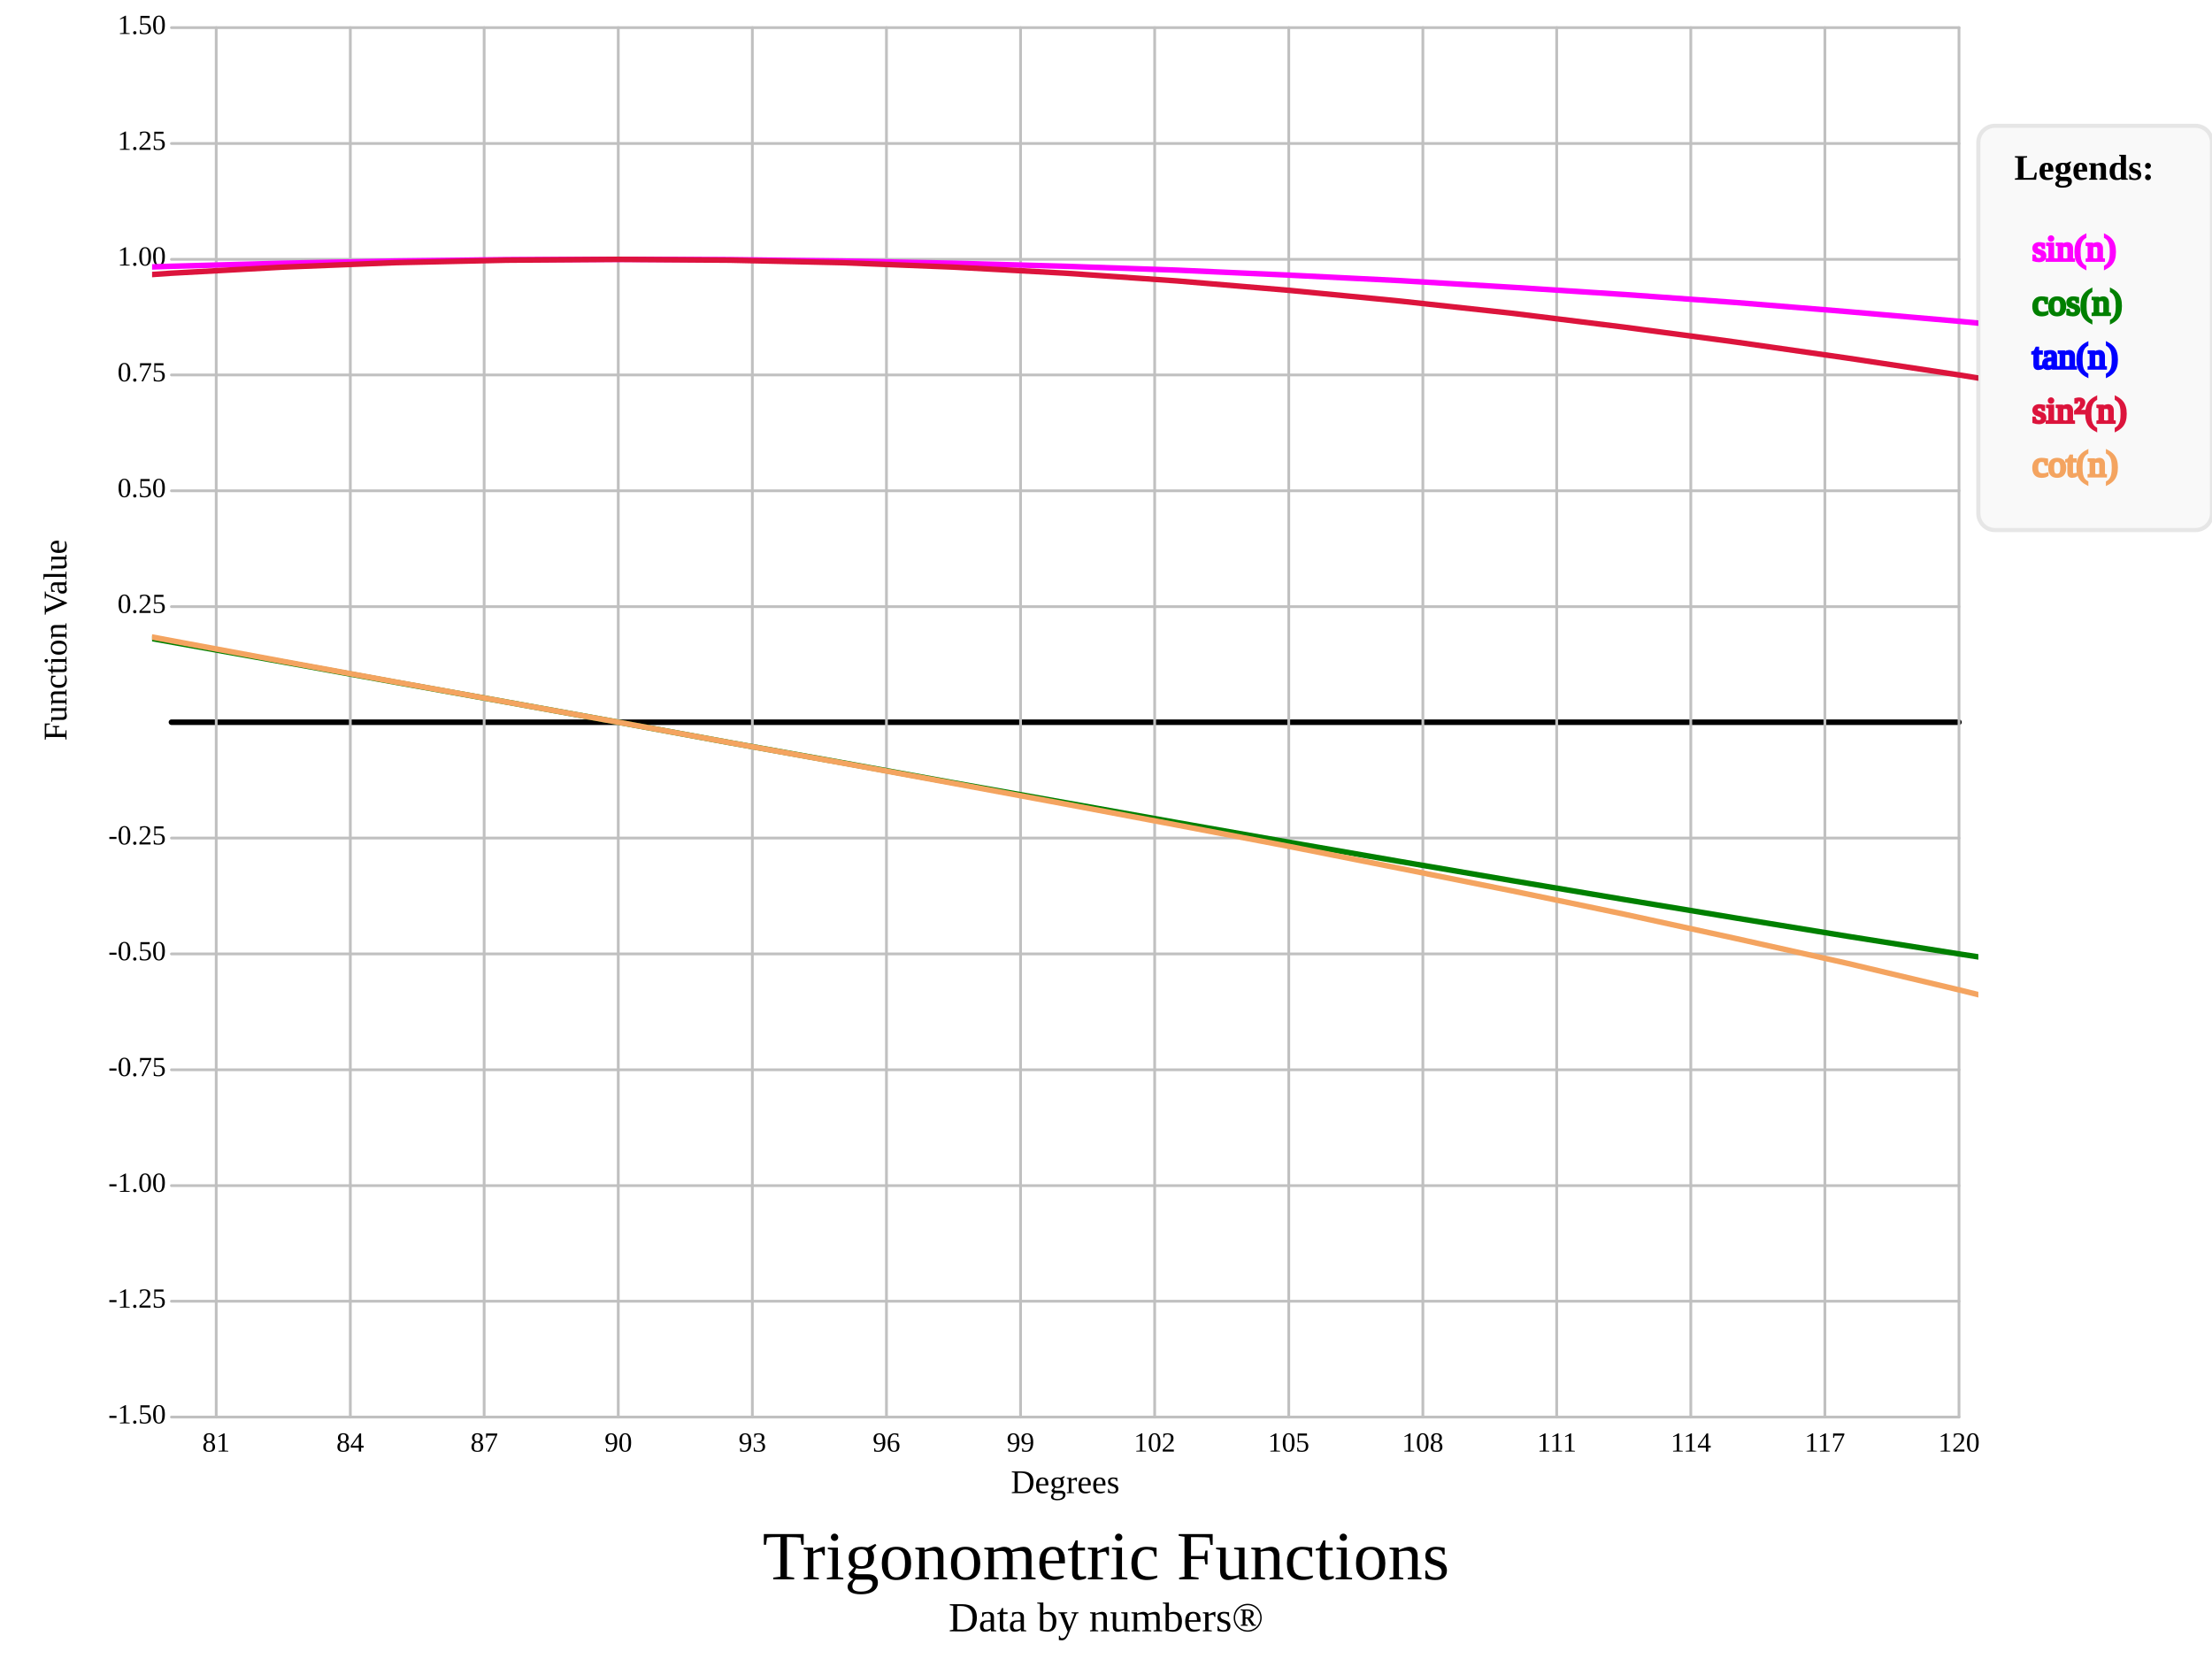
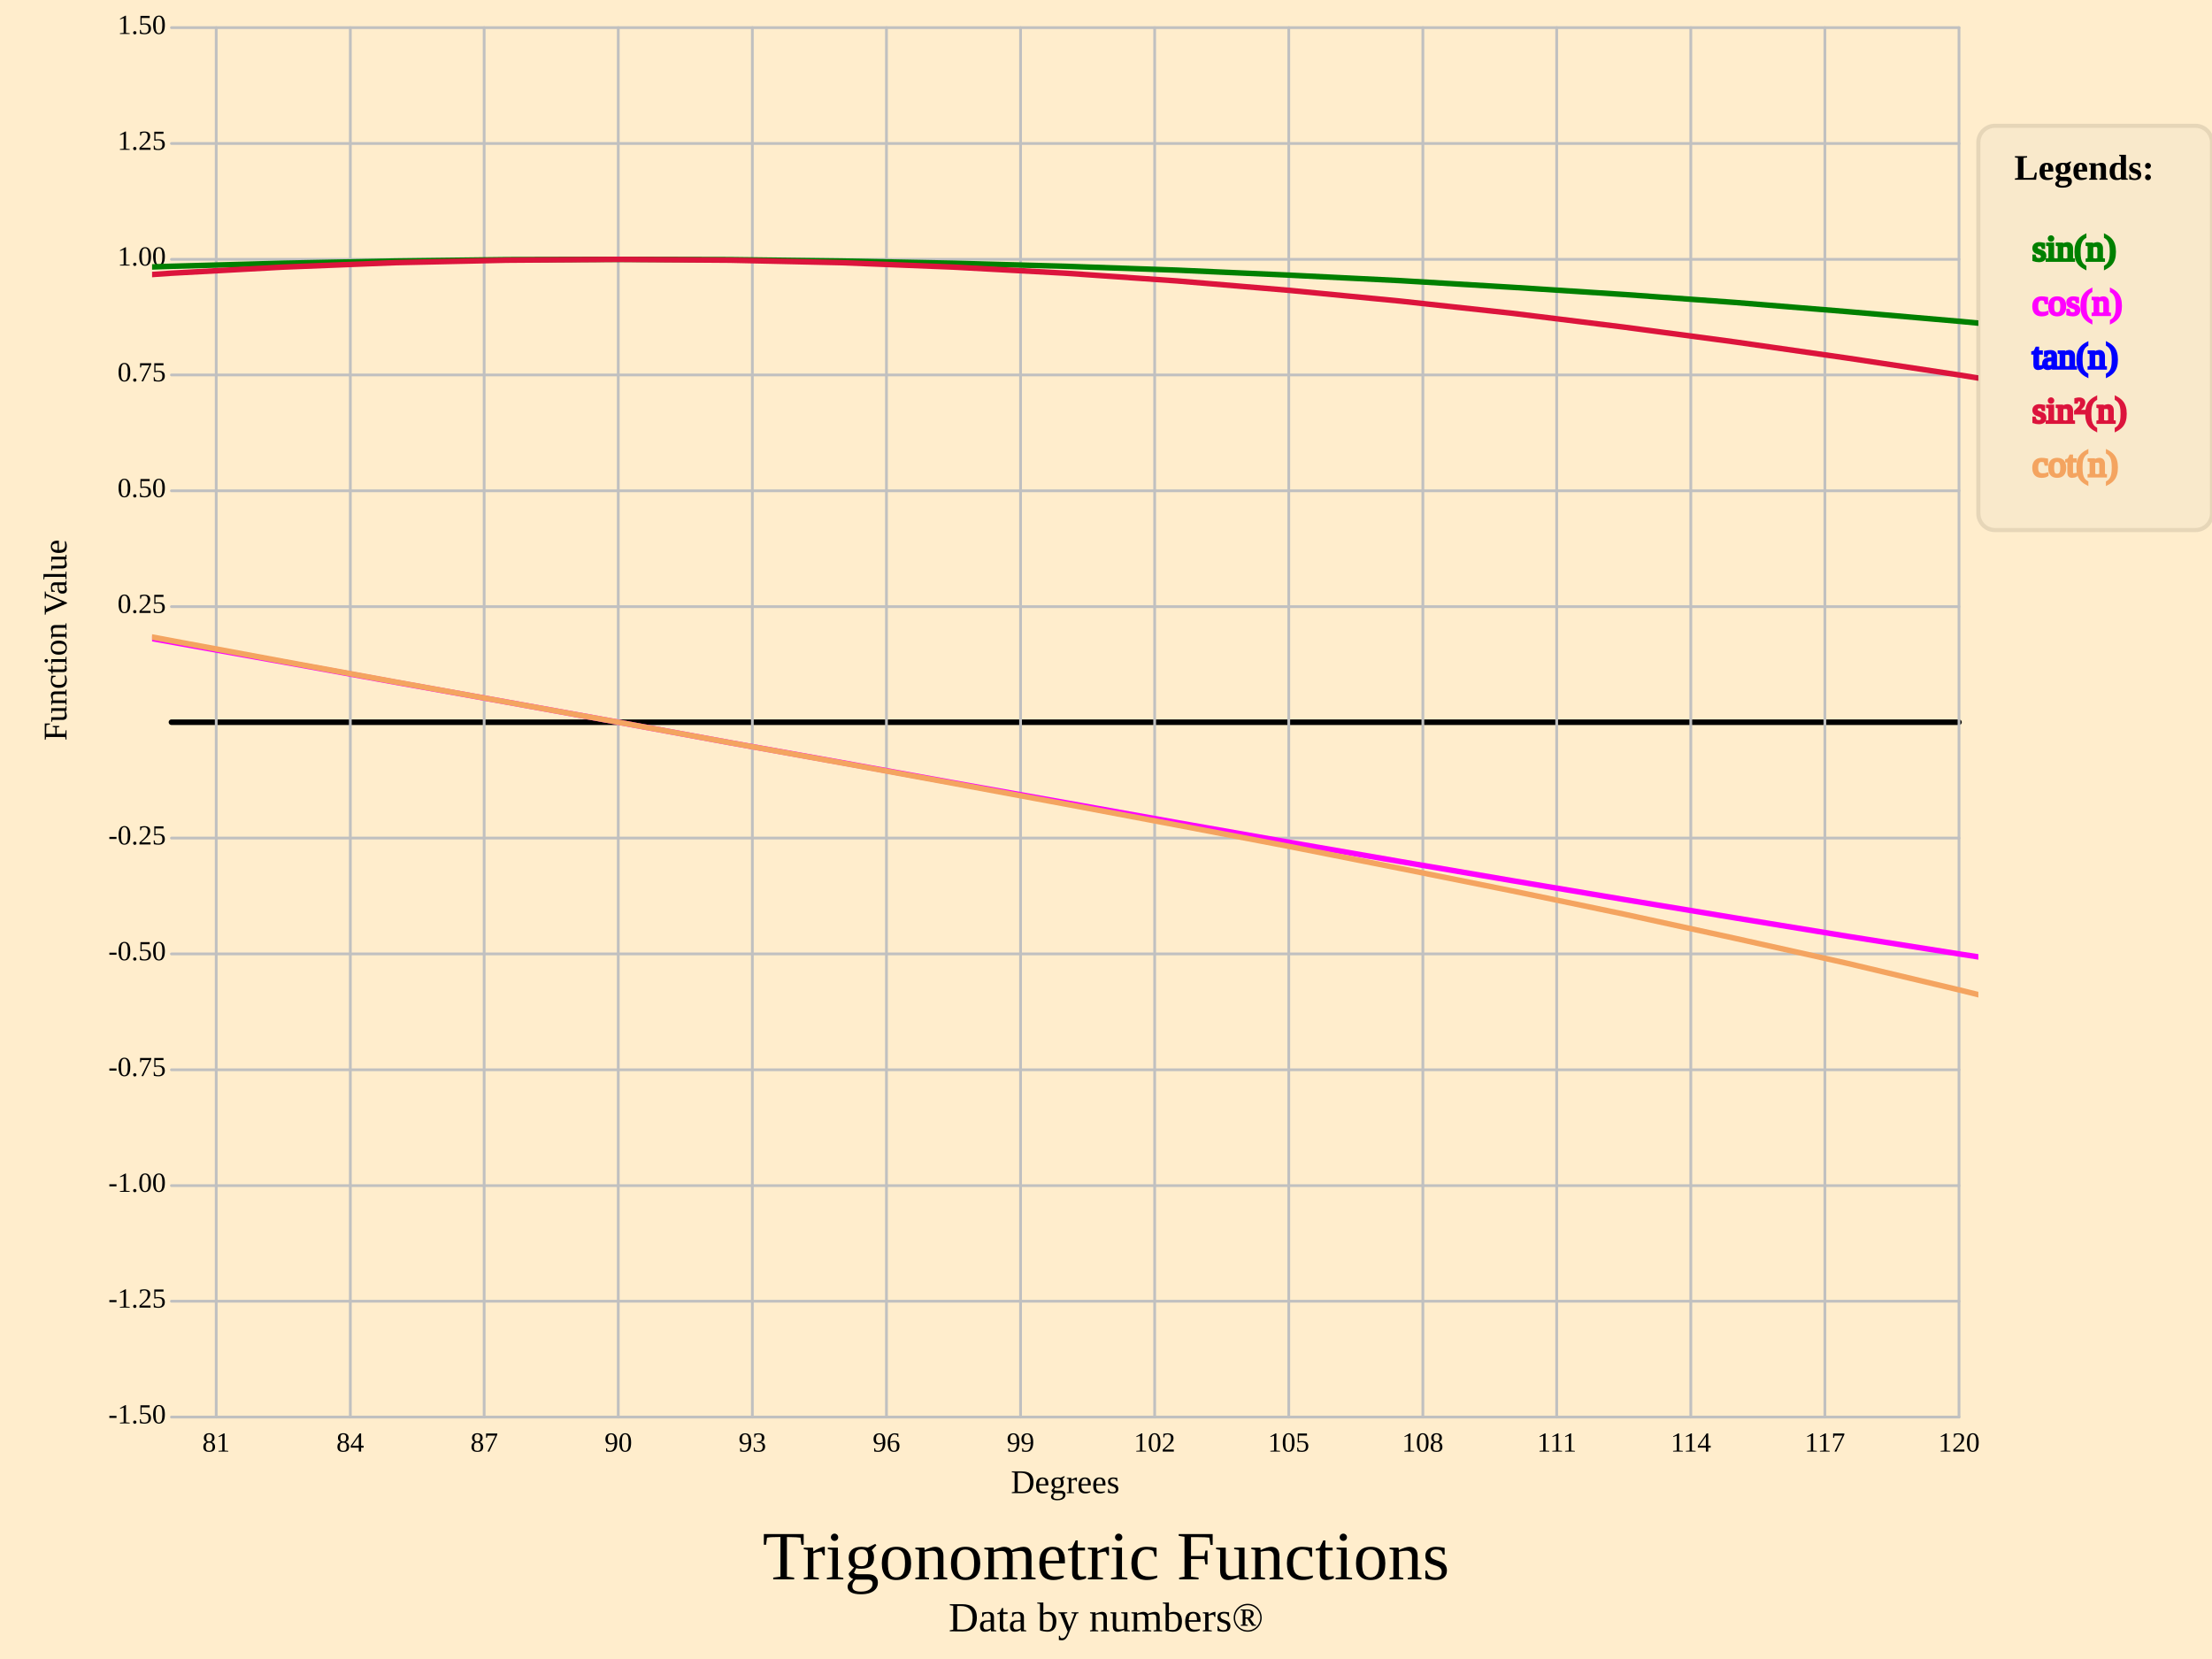
<svg xmlns="http://www.w3.org/2000/svg" width="800" height="600">
  <defs>
    <clipPath id="plotable">
      <rect x="55.0" y="3.0" width="660.5" height="516.5" />
    </clipPath>
  </defs>
+   <rect x="0" y="0" width="800" height="600" style="stroke: none; stroke-width: 0; fill: #ffedcc" />
  <path d=" M 62.0,261.2 H 708.5 " style="stroke: Black;fill: none;stroke-width: 2.0;stroke-linecap: round" />
  <path d=" M 78.2,512.5 V 10.0 M 126.7,512.5 V 10.0 M 175.1,512.5 V 10.0 M 223.6,512.5 V 10.0 M 272.1,512.5 V 10.0 M 320.6,512.5 V 10.0 M 369.1,512.5 V 10.0 M 417.6,512.5 V 10.0 M 466.1,512.5 V 10.0 M 514.6,512.5 V 10.0 M 563.0,512.5 V 10.0 M 611.5,512.5 V 10.0 M 660.0,512.5 V 10.0 M 708.5,512.5 V 10.0 " style="stroke: Silver;fill: none;stroke-width: 1.0;stroke-linecap: round" />
  <text x="78.16" y="525.00" style="text-anchor: middle; font-size: 10.0px">81</text>
  <text x="126.65" y="525.00" style="text-anchor: middle; font-size: 10.0px">84</text>
  <text x="175.14" y="525.00" style="text-anchor: middle; font-size: 10.0px">87</text>
  <text x="223.63" y="525.00" style="text-anchor: middle; font-size: 10.0px">90</text>
  <text x="272.11" y="525.00" style="text-anchor: middle; font-size: 10.0px">93</text>
  <text x="320.60" y="525.00" style="text-anchor: middle; font-size: 10.0px">96</text>
  <text x="369.09" y="525.00" style="text-anchor: middle; font-size: 10.0px">99</text>
  <text x="417.58" y="525.00" style="text-anchor: middle; font-size: 10.0px">102</text>
  <text x="466.06" y="525.00" style="text-anchor: middle; font-size: 10.0px">105</text>
  <text x="514.55" y="525.00" style="text-anchor: middle; font-size: 10.0px">108</text>
  <text x="563.04" y="525.00" style="text-anchor: middle; font-size: 10.0px">111</text>
  <text x="611.53" y="525.00" style="text-anchor: middle; font-size: 10.0px">114</text>
  <text x="660.01" y="525.00" style="text-anchor: middle; font-size: 10.0px">117</text>
  <text x="708.50" y="525.00" style="text-anchor: middle; font-size: 10.0px">120</text>
  <path d=" M 62.0,219.4 H 708.5 M 62.0,303.1 H 708.5 M 62.0,177.5 H 708.5 M 62.0,345.0 H 708.5 M 62.0,135.6 H 708.5 M 62.0,386.9 H 708.5 M 62.0,93.8 H 708.5 M 62.0,428.8 H 708.5 M 62.0,51.9 H 708.5 M 62.0,470.6 H 708.5 M 62.0,10.0 H 708.5 M 62.0,512.5 H 708.5 " style="stroke: Silver;fill: none;stroke-width: 1.0;stroke-linecap: round" />
  <text x="60.00" y="219.38" dominant-baseline="middle" style="text-anchor: end; font-size: 10.0px">0.25</text>
  <text x="60.00" y="303.12" dominant-baseline="middle" style="text-anchor: end; font-size: 10.0px">-0.25</text>
  <text x="60.00" y="177.50" dominant-baseline="middle" style="text-anchor: end; font-size: 10.0px">0.50</text>
  <text x="60.00" y="345.00" dominant-baseline="middle" style="text-anchor: end; font-size: 10.0px">-0.50</text>
  <text x="60.00" y="135.62" dominant-baseline="middle" style="text-anchor: end; font-size: 10.0px">0.75</text>
  <text x="60.00" y="386.88" dominant-baseline="middle" style="text-anchor: end; font-size: 10.0px">-0.75</text>
  <text x="60.00" y="93.75" dominant-baseline="middle" style="text-anchor: end; font-size: 10.0px">1.00</text>
  <text x="60.00" y="428.75" dominant-baseline="middle" style="text-anchor: end; font-size: 10.0px">-1.00</text>
  <text x="60.00" y="51.88" dominant-baseline="middle" style="text-anchor: end; font-size: 10.0px">1.25</text>
  <text x="60.00" y="470.62" dominant-baseline="middle" style="text-anchor: end; font-size: 10.0px">-1.25</text>
  <text x="60.00" y="10.00" dominant-baseline="middle" style="text-anchor: end; font-size: 10.0px">1.50</text>
  <text x="60.00" y="512.50" dominant-baseline="middle" style="text-anchor: end; font-size: 10.0px">-1.50</text>
  <g clip-path="url(#plotable)" opacity="1.00">
-     <path d=" M -400.0,261.2 L -400.0,253.9 M -400.0,239.4 M -400.0,232.2 M -400.0,225.0 M -400.0,217.9 M -400.0,210.9 M -400.0,204.0 M -400.0,197.2 M -400.0,190.5 M -400.0,183.9 M -400.0,177.5 M -400.0,171.3 M -400.0,165.2 M -400.0,159.3 M -400.0,153.6 M -400.0,148.1 M -400.0,142.8 M -400.0,137.8 M -400.0,132.9 L -382.5,128.4 L -342.1,124.0 L -301.7,120.0 L -261.2,116.2 L -220.8,112.7 L -180.4,109.4 L -140.0,106.5 L -99.6,103.9 L -59.2,101.5 L -18.8,99.5 L 21.6,97.7 L 62.0,96.3 L 102.4,95.2 L 142.8,94.4 L 183.2,93.9 L 223.6,93.8 L 264.0,93.9 L 304.4,94.4 L 344.8,95.2 L 385.3,96.3 L 425.7,97.7 L 466.1,99.5 L 506.5,101.5 L 546.9,103.9 L 587.3,106.5 L 627.7,109.4 L 668.1,112.7 L 708.5,116.2 L 748.9,120.0 L 789.3,124.0 L 829.7,128.4 L 870.1,132.9 L 910.5,137.8 L 950.9,142.8 L 991.3,148.1 L 1031.8,153.6 L 1072.2,159.3 L 1112.6,165.2 L 1153.0,171.3 L 1193.4,177.5 L 1200.0,183.9 M 1200.0,197.2 M 1200.0,204.0 M 1200.0,210.9 M 1200.0,217.9 M 1200.0,225.0 M 1200.0,232.2 M 1200.0,239.4 M 1200.0,246.7 M 1200.0,253.9 M 1200.0,261.2 M 1200.0,268.6 M 1200.0,275.8 M 1200.0,283.1 M 1200.0,290.3 M 1200.0,297.5 M 1200.0,304.6 M 1200.0,311.6 M 1200.0,318.5 M 1200.0,325.3 M 1200.0,332.0 M 1200.0,338.6 M 1200.0,345.0 M 1200.0,351.2 M 1200.0,357.3 M 1200.0,363.2 M 1200.0,368.9 M 1200.0,374.4 M 1200.0,379.7 M 1200.0,384.7 M 1200.0,389.6 M 1200.0,394.1 M 1200.0,398.5 M 1200.0,402.5 M 1200.0,406.3 M 1200.0,409.8 M 1200.0,413.1 M 1200.0,416.0 M 1200.0,418.6 M 1200.0,421.0 M 1200.0,423.0 M 1200.0,424.8 M 1200.0,426.2 M 1200.0,427.3 M 1200.0,428.1 M 1200.0,428.6 M 1200.0,428.8 M 1200.0,428.6 M 1200.0,428.1 M 1200.0,427.3 M 1200.0,426.2 M 1200.0,424.8 M 1200.0,423.0 M 1200.0,421.0 M 1200.0,418.6 M 1200.0,416.0 M 1200.0,413.1 M 1200.0,409.8 M 1200.0,406.3 M 1200.0,402.5 M 1200.0,398.5 M 1200.0,394.1 M 1200.0,389.6 M 1200.0,384.7 M 1200.0,379.7 M 1200.0,374.4 M 1200.0,368.9 M 1200.0,363.2 M 1200.0,357.3 M 1200.0,351.2 M 1200.0,345.0 M 1200.0,338.6 M 1200.0,332.0 M 1200.0,325.3 M 1200.0,318.5 M 1200.0,311.6 M 1200.0,304.6 M 1200.0,297.5 M 1200.0,290.3 M 1200.0,283.1 M 1200.0,275.8 M 1200.0,268.6 M 1200.0,261.3 " style="stroke: #ff00ff;fill: none;stroke-width: 2.0;stroke-linecap: round" />
-     <path d=" M -400.0,93.8 L -400.0,93.9 M -400.0,95.2 M -400.0,96.3 M -400.0,97.7 M -400.0,99.5 M -400.0,101.5 M -400.0,103.9 M -400.0,106.5 M -400.0,109.4 M -400.0,112.7 M -400.0,116.2 M -400.0,120.0 M -400.0,124.0 M -400.0,128.4 M -400.0,132.9 M -400.0,137.8 M -400.0,142.8 M -400.0,148.1 M -400.0,153.6 L -382.5,159.3 L -342.1,165.2 L -301.7,171.3 L -261.2,177.5 L -220.8,183.9 L -180.4,190.5 L -140.0,197.2 L -99.6,204.0 L -59.2,210.9 L -18.8,217.9 L 21.6,225.0 L 62.0,232.2 L 102.4,239.4 L 142.8,246.7 L 183.2,253.9 L 223.6,261.2 L 264.0,268.6 L 304.4,275.8 L 344.8,283.1 L 385.3,290.3 L 425.7,297.5 L 466.1,304.6 L 506.5,311.6 L 546.9,318.5 L 587.3,325.3 L 627.7,332.0 L 668.1,338.6 L 708.5,345.0 L 748.9,351.2 L 789.3,357.3 L 829.7,363.2 L 870.1,368.9 L 910.5,374.4 L 950.9,379.7 L 991.3,384.7 L 1031.8,389.6 L 1072.2,394.1 L 1112.6,398.5 L 1153.0,402.5 L 1193.4,406.3 L 1200.0,409.8 M 1200.0,416.0 M 1200.0,418.6 M 1200.0,421.0 M 1200.0,423.0 M 1200.0,424.8 M 1200.0,426.2 M 1200.0,427.3 M 1200.0,428.1 M 1200.0,428.6 M 1200.0,428.8 M 1200.0,428.6 M 1200.0,428.1 M 1200.0,427.3 M 1200.0,426.2 M 1200.0,424.8 M 1200.0,423.0 M 1200.0,421.0 M 1200.0,418.6 M 1200.0,416.0 M 1200.0,413.1 M 1200.0,409.8 M 1200.0,406.3 M 1200.0,402.5 M 1200.0,398.5 M 1200.0,394.1 M 1200.0,389.6 M 1200.0,384.7 M 1200.0,379.7 M 1200.0,374.4 M 1200.0,368.9 M 1200.0,363.2 M 1200.0,357.3 M 1200.0,351.2 M 1200.0,345.0 M 1200.0,338.6 M 1200.0,332.0 M 1200.0,325.3 M 1200.0,318.5 M 1200.0,311.6 M 1200.0,304.6 M 1200.0,297.5 M 1200.0,290.3 M 1200.0,283.1 M 1200.0,275.8 M 1200.0,268.6 M 1200.0,261.3 M 1200.0,253.9 M 1200.0,246.7 M 1200.0,239.4 M 1200.0,232.2 M 1200.0,225.0 M 1200.0,217.9 M 1200.0,210.9 M 1200.0,204.0 M 1200.0,197.2 M 1200.0,190.5 M 1200.0,183.9 M 1200.0,177.5 M 1200.0,171.3 M 1200.0,165.2 M 1200.0,159.3 M 1200.0,153.6 M 1200.0,148.1 M 1200.0,142.8 M 1200.0,137.8 M 1200.0,132.9 M 1200.0,128.4 M 1200.0,124.0 M 1200.0,120.0 M 1200.0,116.2 M 1200.0,112.7 M 1200.0,109.4 M 1200.0,106.5 M 1200.0,103.9 M 1200.0,101.5 M 1200.0,99.5 M 1200.0,97.7 M 1200.0,96.3 M 1200.0,95.2 M 1200.0,94.4 M 1200.0,93.9 M 1200.0,93.8 " style="stroke: #008000;fill: none;stroke-width: 2.0;stroke-linecap: round" />
+     <path d=" M -400.0,261.2 L -400.0,253.9 M -400.0,239.4 M -400.0,232.2 M -400.0,225.0 M -400.0,217.9 M -400.0,210.9 M -400.0,204.0 M -400.0,197.2 M -400.0,190.5 M -400.0,183.9 M -400.0,177.5 M -400.0,171.3 M -400.0,165.2 M -400.0,159.3 M -400.0,153.6 M -400.0,148.1 M -400.0,142.8 M -400.0,137.8 M -400.0,132.9 L -382.5,128.4 L -342.1,124.0 L -301.7,120.0 L -261.2,116.2 L -220.8,112.7 L -180.4,109.4 L -140.0,106.5 L -99.6,103.9 L -59.2,101.5 L -18.8,99.5 L 21.6,97.7 L 62.0,96.3 L 102.4,95.2 L 142.8,94.4 L 183.2,93.9 L 223.6,93.8 L 264.0,93.9 L 304.4,94.4 L 344.8,95.2 L 385.3,96.3 L 425.7,97.7 L 466.1,99.5 L 506.5,101.5 L 546.9,103.9 L 587.3,106.5 L 627.7,109.4 L 668.1,112.7 L 708.5,116.2 L 748.9,120.0 L 789.3,124.0 L 829.7,128.4 L 870.1,132.9 L 910.5,137.8 L 950.9,142.8 L 991.3,148.1 L 1031.8,153.6 L 1072.2,159.3 L 1112.6,165.2 L 1153.0,171.3 L 1193.4,177.5 L 1200.0,183.9 M 1200.0,197.2 M 1200.0,204.0 M 1200.0,210.9 M 1200.0,217.9 M 1200.0,225.0 M 1200.0,232.2 M 1200.0,239.4 M 1200.0,246.7 M 1200.0,253.9 M 1200.0,261.2 M 1200.0,268.6 M 1200.0,275.8 M 1200.0,283.1 M 1200.0,290.3 M 1200.0,297.5 M 1200.0,304.6 M 1200.0,311.6 M 1200.0,318.5 M 1200.0,325.3 M 1200.0,332.0 M 1200.0,338.6 M 1200.0,345.0 M 1200.0,351.2 M 1200.0,357.3 M 1200.0,363.2 M 1200.0,368.9 M 1200.0,374.4 M 1200.0,379.7 M 1200.0,384.7 M 1200.0,389.6 M 1200.0,394.1 M 1200.0,398.5 M 1200.0,402.5 M 1200.0,406.3 M 1200.0,409.8 M 1200.0,413.1 M 1200.0,416.0 M 1200.0,418.6 M 1200.0,421.0 M 1200.0,423.0 M 1200.0,424.8 M 1200.0,426.2 M 1200.0,427.3 M 1200.0,428.1 M 1200.0,428.6 M 1200.0,428.8 M 1200.0,428.6 M 1200.0,428.1 M 1200.0,427.3 M 1200.0,426.2 M 1200.0,424.8 M 1200.0,423.0 M 1200.0,421.0 M 1200.0,418.6 M 1200.0,416.0 M 1200.0,413.1 M 1200.0,409.8 M 1200.0,406.3 M 1200.0,402.5 M 1200.0,398.5 M 1200.0,394.1 M 1200.0,389.6 M 1200.0,384.7 M 1200.0,379.7 M 1200.0,374.4 M 1200.0,368.9 M 1200.0,363.2 M 1200.0,357.3 M 1200.0,351.2 M 1200.0,345.0 M 1200.0,338.6 M 1200.0,332.0 M 1200.0,325.3 M 1200.0,318.5 M 1200.0,311.6 M 1200.0,304.6 M 1200.0,297.5 M 1200.0,290.3 M 1200.0,283.1 M 1200.0,275.8 M 1200.0,268.6 M 1200.0,261.3 " style="stroke: #008000;fill: none;stroke-width: 2.0;stroke-linecap: round" />
+     <path d=" M -400.0,93.8 L -400.0,93.9 M -400.0,95.2 M -400.0,96.3 M -400.0,97.7 M -400.0,99.5 M -400.0,101.5 M -400.0,103.9 M -400.0,106.5 M -400.0,109.4 M -400.0,112.7 M -400.0,116.2 M -400.0,120.0 M -400.0,124.0 M -400.0,128.4 M -400.0,132.9 M -400.0,137.8 M -400.0,142.8 M -400.0,148.1 M -400.0,153.6 L -382.5,159.3 L -342.1,165.2 L -301.7,171.3 L -261.2,177.5 L -220.8,183.9 L -180.4,190.5 L -140.0,197.2 L -99.6,204.0 L -59.2,210.9 L -18.8,217.9 L 21.6,225.0 L 62.0,232.2 L 102.4,239.4 L 142.8,246.7 L 183.2,253.9 L 223.6,261.2 L 264.0,268.6 L 304.4,275.8 L 344.8,283.1 L 385.3,290.3 L 425.7,297.5 L 466.1,304.6 L 506.5,311.6 L 546.9,318.5 L 587.3,325.3 L 627.7,332.0 L 668.1,338.6 L 708.5,345.0 L 748.9,351.2 L 789.3,357.3 L 829.7,363.2 L 870.1,368.9 L 910.5,374.4 L 950.9,379.7 L 991.3,384.7 L 1031.8,389.6 L 1072.2,394.1 L 1112.6,398.5 L 1153.0,402.5 L 1193.4,406.3 L 1200.0,409.8 M 1200.0,416.0 M 1200.0,418.6 M 1200.0,421.0 M 1200.0,423.0 M 1200.0,424.8 M 1200.0,426.2 M 1200.0,427.3 M 1200.0,428.1 M 1200.0,428.6 M 1200.0,428.8 M 1200.0,428.6 M 1200.0,428.1 M 1200.0,427.3 M 1200.0,426.2 M 1200.0,424.8 M 1200.0,423.0 M 1200.0,421.0 M 1200.0,418.6 M 1200.0,416.0 M 1200.0,413.1 M 1200.0,409.8 M 1200.0,406.3 M 1200.0,402.5 M 1200.0,398.5 M 1200.0,394.1 M 1200.0,389.6 M 1200.0,384.7 M 1200.0,379.7 M 1200.0,374.4 M 1200.0,368.9 M 1200.0,363.2 M 1200.0,357.3 M 1200.0,351.2 M 1200.0,345.0 M 1200.0,338.6 M 1200.0,332.0 M 1200.0,325.3 M 1200.0,318.5 M 1200.0,311.6 M 1200.0,304.6 M 1200.0,297.5 M 1200.0,290.3 M 1200.0,283.1 M 1200.0,275.8 M 1200.0,268.6 M 1200.0,261.3 M 1200.0,253.9 M 1200.0,246.7 M 1200.0,239.4 M 1200.0,232.2 M 1200.0,225.0 M 1200.0,217.9 M 1200.0,210.9 M 1200.0,204.0 M 1200.0,197.2 M 1200.0,190.5 M 1200.0,183.9 M 1200.0,177.5 M 1200.0,171.3 M 1200.0,165.2 M 1200.0,159.3 M 1200.0,153.6 M 1200.0,148.1 M 1200.0,142.8 M 1200.0,137.8 M 1200.0,132.9 M 1200.0,128.4 M 1200.0,124.0 M 1200.0,120.0 M 1200.0,116.2 M 1200.0,112.7 M 1200.0,109.4 M 1200.0,106.5 M 1200.0,103.9 M 1200.0,101.5 M 1200.0,99.5 M 1200.0,97.7 M 1200.0,96.3 M 1200.0,95.2 M 1200.0,94.4 M 1200.0,93.9 M 1200.0,93.8 " style="stroke: #ff00ff;fill: none;stroke-width: 2.0;stroke-linecap: round" />
    <path d=" M -400.0,261.2 L -400.0,253.9 M -400.0,239.2 M -400.0,231.7 M -400.0,224.1 M -400.0,216.4 M -400.0,208.4 M -400.0,200.3 M -400.0,191.9 M -400.0,183.1 M -400.0,174.1 M -400.0,164.5 M -400.0,154.5 M -400.0,144.0 M -400.0,132.7 M -400.0,120.7 M -400.0,107.8 M -400.0,93.8 M -400.0,78.5 M -400.0,61.6 L -382.5,43.0 L -342.1,22.0 L -301.7,-1.7 L -261.2,-28.9 L -220.8,-60.5 L -180.4,-98.0 L -140.0,-143.1 L -99.6,-199.0 L -59.2,-270.0 L -18.8,-300.0 M 62.0,-300.0 M 102.4,-300.0 M 142.8,-300.0 M 183.2,-300.0 M 223.6,-300.0 M 264.0,900.0 M 304.4,900.0 M 344.8,900.0 M 385.3,900.0 M 425.7,900.0 L 466.1,886.4 L 506.5,792.5 L 546.9,721.5 L 587.3,665.6 L 627.7,620.5 L 668.1,583.0 L 708.5,551.4 L 748.9,524.2 L 789.3,500.5 L 829.7,479.5 L 870.1,460.9 L 910.5,444.0 L 950.9,428.8 L 991.3,414.7 L 1031.8,401.8 L 1072.2,389.8 L 1112.6,378.5 L 1153.0,368.0 L 1193.4,358.0 L 1200.0,348.4 M 1200.0,330.6 M 1200.0,322.2 M 1200.0,314.1 M 1200.0,306.1 M 1200.0,298.4 M 1200.0,290.8 M 1200.0,283.3 M 1200.0,275.9 M 1200.0,268.6 M 1200.0,261.2 M 1200.0,253.9 M 1200.0,246.6 M 1200.0,239.2 M 1200.0,231.7 M 1200.0,224.1 M 1200.0,216.4 M 1200.0,208.4 M 1200.0,200.3 M 1200.0,191.9 M 1200.0,183.1 M 1200.0,174.1 M 1200.0,164.5 M 1200.0,154.5 M 1200.0,144.0 M 1200.0,132.7 M 1200.0,120.7 M 1200.0,107.8 M 1200.0,93.8 M 1200.0,78.5 M 1200.0,61.6 M 1200.0,43.0 M 1200.0,22.0 M 1200.0,-1.7 M 1200.0,-28.9 M 1200.0,-60.5 M 1200.0,-98.0 M 1200.0,-143.1 M 1200.0,-199.0 M 1200.0,-270.0 M 1200.0,-300.0 M 1200.0,-300.0 M 1200.0,-300.0 M 1200.0,-300.0 M 1200.0,-300.0 M 1200.0,-300.0 M 1200.0,-300.0 M 1200.0,900.0 M 1200.0,900.0 M 1200.0,900.0 M 1200.0,900.0 M 1200.0,900.0 M 1200.0,886.4 M 1200.0,792.5 M 1200.0,721.5 M 1200.0,665.6 M 1200.0,620.5 M 1200.0,583.0 M 1200.0,551.4 M 1200.0,524.2 M 1200.0,500.5 M 1200.0,479.5 M 1200.0,460.9 M 1200.0,444.0 M 1200.0,428.8 M 1200.0,414.7 M 1200.0,401.8 M 1200.0,389.8 M 1200.0,378.5 M 1200.0,368.0 M 1200.0,358.0 M 1200.0,348.4 M 1200.0,339.4 M 1200.0,330.6 M 1200.0,322.2 M 1200.0,314.1 M 1200.0,306.1 M 1200.0,298.4 M 1200.0,290.8 M 1200.0,283.3 M 1200.0,275.9 M 1200.0,268.6 M 1200.0,261.3 " style="stroke: #0000ff;fill: none;stroke-width: 2.0;stroke-linecap: round" />
    <path d=" M -400.0,261.2 L -400.0,260.9 M -400.0,258.4 M -400.0,256.2 M -400.0,253.4 M -400.0,250.0 M -400.0,246.1 M -400.0,241.7 M -400.0,236.7 M -400.0,231.3 M -400.0,225.5 M -400.0,219.4 M -400.0,212.9 M -400.0,206.1 M -400.0,199.2 M -400.0,192.0 M -400.0,184.8 M -400.0,177.5 M -400.0,170.2 M -400.0,163.0 L -382.5,155.8 L -342.1,148.9 L -301.7,142.1 L -261.2,135.6 L -220.8,129.5 L -180.4,123.7 L -140.0,118.3 L -99.6,113.3 L -59.2,108.9 L -18.8,105.0 L 21.6,101.6 L 62.0,98.8 L 102.4,96.6 L 142.8,95.0 L 183.2,94.1 L 223.6,93.8 L 264.0,94.1 L 304.4,95.0 L 344.8,96.6 L 385.3,98.8 L 425.7,101.6 L 466.1,105.0 L 506.5,108.9 L 546.9,113.3 L 587.3,118.3 L 627.7,123.7 L 668.1,129.5 L 708.5,135.6 L 748.9,142.1 L 789.3,148.9 L 829.7,155.8 L 870.1,163.0 L 910.5,170.2 L 950.9,177.5 L 991.3,184.8 L 1031.8,192.0 L 1072.2,199.2 L 1112.6,206.1 L 1153.0,212.9 L 1193.4,219.4 L 1200.0,225.5 M 1200.0,236.7 M 1200.0,241.7 M 1200.0,246.1 M 1200.0,250.0 M 1200.0,253.4 M 1200.0,256.2 M 1200.0,258.4 M 1200.0,260.0 M 1200.0,260.9 M 1200.0,261.2 M 1200.0,260.9 M 1200.0,260.0 M 1200.0,258.4 M 1200.0,256.2 M 1200.0,253.4 M 1200.0,250.0 M 1200.0,246.1 M 1200.0,241.7 M 1200.0,236.7 M 1200.0,231.3 M 1200.0,225.5 M 1200.0,219.4 M 1200.0,212.9 M 1200.0,206.1 M 1200.0,199.2 M 1200.0,192.0 M 1200.0,184.8 M 1200.0,177.5 M 1200.0,170.2 M 1200.0,163.0 M 1200.0,155.8 M 1200.0,148.9 M 1200.0,142.1 M 1200.0,135.6 M 1200.0,129.5 M 1200.0,123.7 M 1200.0,118.3 M 1200.0,113.3 M 1200.0,108.9 M 1200.0,105.0 M 1200.0,101.6 M 1200.0,98.8 M 1200.0,96.6 M 1200.0,95.0 M 1200.0,94.1 M 1200.0,93.8 M 1200.0,94.1 M 1200.0,95.0 M 1200.0,96.6 M 1200.0,98.8 M 1200.0,101.6 M 1200.0,105.0 M 1200.0,108.9 M 1200.0,113.3 M 1200.0,118.3 M 1200.0,123.7 M 1200.0,129.5 M 1200.0,135.6 M 1200.0,142.1 M 1200.0,148.9 M 1200.0,155.8 M 1200.0,163.0 M 1200.0,170.2 M 1200.0,177.5 M 1200.0,184.8 M 1200.0,192.0 M 1200.0,199.2 M 1200.0,206.1 M 1200.0,212.9 M 1200.0,219.4 M 1200.0,225.5 M 1200.0,231.3 M 1200.0,236.7 M 1200.0,241.7 M 1200.0,246.1 M 1200.0,250.0 M 1200.0,253.4 M 1200.0,256.2 M 1200.0,258.4 M 1200.0,260.0 M 1200.0,260.9 M 1200.0,261.2 " style="stroke: #dc143c;fill: none;stroke-width: 2.0;stroke-linecap: round" />
    <path d=" M -400.0,-300.0 L -400.0,-300.0 M -400.0,-300.0 M -400.0,-300.0 M -400.0,-300.0 M -400.0,-270.0 M -400.0,-199.0 M -400.0,-143.1 M -400.0,-98.0 M -400.0,-60.5 M -400.0,-28.9 M -400.0,-1.7 M -400.0,22.0 M -400.0,43.0 M -400.0,61.6 M -400.0,78.5 M -400.0,93.8 M -400.0,107.8 M -400.0,120.7 L -382.5,132.7 L -342.1,144.0 L -301.7,154.5 L -261.2,164.5 L -220.8,174.1 L -180.4,183.1 L -140.0,191.9 L -99.6,200.3 L -59.2,208.4 L -18.8,216.4 L 21.6,224.1 L 62.0,231.7 L 102.4,239.2 L 142.8,246.6 L 183.2,253.9 L 223.6,261.2 L 264.0,268.6 L 304.4,275.9 L 344.8,283.3 L 385.3,290.8 L 425.7,298.4 L 466.1,306.1 L 506.5,314.1 L 546.9,322.2 L 587.3,330.6 L 627.7,339.4 L 668.1,348.4 L 708.5,358.0 L 748.9,368.0 L 789.3,378.5 L 829.7,389.8 L 870.1,401.8 L 910.5,414.7 L 950.9,428.8 L 991.3,444.0 L 1031.8,460.9 L 1072.2,479.5 L 1112.6,500.5 L 1153.0,524.2 L 1193.4,551.4 L 1200.0,583.0 M 1200.0,665.6 M 1200.0,721.5 M 1200.0,792.5 M 1200.0,886.4 M 1200.0,900.0 M 1200.0,900.0 M 1200.0,900.0 M 1200.0,900.0 M 1200.0,900.0 M 1200.0,900.0 M 1200.0,-300.0 M 1200.0,-300.0 M 1200.0,-300.0 M 1200.0,-300.0 M 1200.0,-300.0 M 1200.0,-300.0 M 1200.0,-270.0 M 1200.0,-199.0 M 1200.0,-143.1 M 1200.0,-98.0 M 1200.0,-60.5 M 1200.0,-28.9 M 1200.0,-1.7 M 1200.0,22.0 M 1200.0,43.0 M 1200.0,61.6 M 1200.0,78.5 M 1200.0,93.8 M 1200.0,107.8 M 1200.0,120.7 M 1200.0,132.7 M 1200.0,144.0 M 1200.0,154.5 M 1200.0,164.5 M 1200.0,174.1 M 1200.0,183.1 M 1200.0,191.9 M 1200.0,200.3 M 1200.0,208.4 M 1200.0,216.4 M 1200.0,224.1 M 1200.0,231.7 M 1200.0,239.2 M 1200.0,246.6 M 1200.0,253.9 M 1200.0,261.2 M 1200.0,268.6 M 1200.0,275.9 M 1200.0,283.3 M 1200.0,290.8 M 1200.0,298.4 M 1200.0,306.1 M 1200.0,314.1 M 1200.0,322.2 M 1200.0,330.6 M 1200.0,339.4 M 1200.0,348.4 M 1200.0,358.0 M 1200.0,368.0 M 1200.0,378.5 M 1200.0,389.8 M 1200.0,401.8 M 1200.0,414.7 M 1200.0,428.8 M 1200.0,444.0 M 1200.0,460.9 M 1200.0,479.5 M 1200.0,500.5 M 1200.0,524.2 M 1200.0,551.4 M 1200.0,583.0 M 1200.0,620.5 M 1200.0,665.6 M 1200.0,721.5 M 1200.0,792.5 M 1200.0,886.4 M 1200.0,900.0 M 1200.0,900.0 M 1200.0,900.0 M 1200.0,900.0 M 1200.0,900.0 M 1200.0,900.0 " style="stroke: #f4a460;fill: none;stroke-width: 2.0;stroke-linecap: round" />
  </g>
  <text x="385.25" y="540.0" style="text-anchor: middle; font-size: 12.0px">
Degrees
</text>
  <text x="-20.0" y="-261.25" style="writing-mode: tb; text-anchor: middle; font-size: 12.0px" transform="rotate(180)">
Function Value
</text>
  <rect x="715.5" y="45.5" height="146.2" width="84.5" rx="6.0" fill="silver" opacity=".1" stroke="black" stroke-width="1.5" />
  <text x="728.5" y="65.0" font-size="13.0px" font-weight="bold">Legends:</text>
-   <text x="735.0" y="94.2" stroke="#ff00ff" fill="#ff00ff" font-size="13.0px">sin(n)</text>
-   <text x="735.0" y="113.8" stroke="#008000" fill="#008000" font-size="13.0px">cos(n)</text>
+   <text x="735.0" y="94.2" stroke="#008000" fill="#008000" font-size="13.0px">sin(n)</text>
+   <text x="735.0" y="113.8" stroke="#ff00ff" fill="#ff00ff" font-size="13.0px">cos(n)</text>
  <text x="735.0" y="133.2" stroke="#0000ff" fill="#0000ff" font-size="13.0px">tan(n)</text>
  <text x="735.0" y="152.8" stroke="#dc143c" fill="#dc143c" font-size="13.0px">sin²(n)</text>
  <text x="735.0" y="172.2" stroke="#f4a460" fill="#f4a460" font-size="13.0px">cot(n)</text>
  <text x="400.0" y="590.0" style="text-anchor: middle; font-size: 15.0px">Data by numbers®</text>
  <text x="400.0" y="571.2" style="text-anchor: middle; font-size: 25.0px">Trigonometric Functions</text>
</svg>
